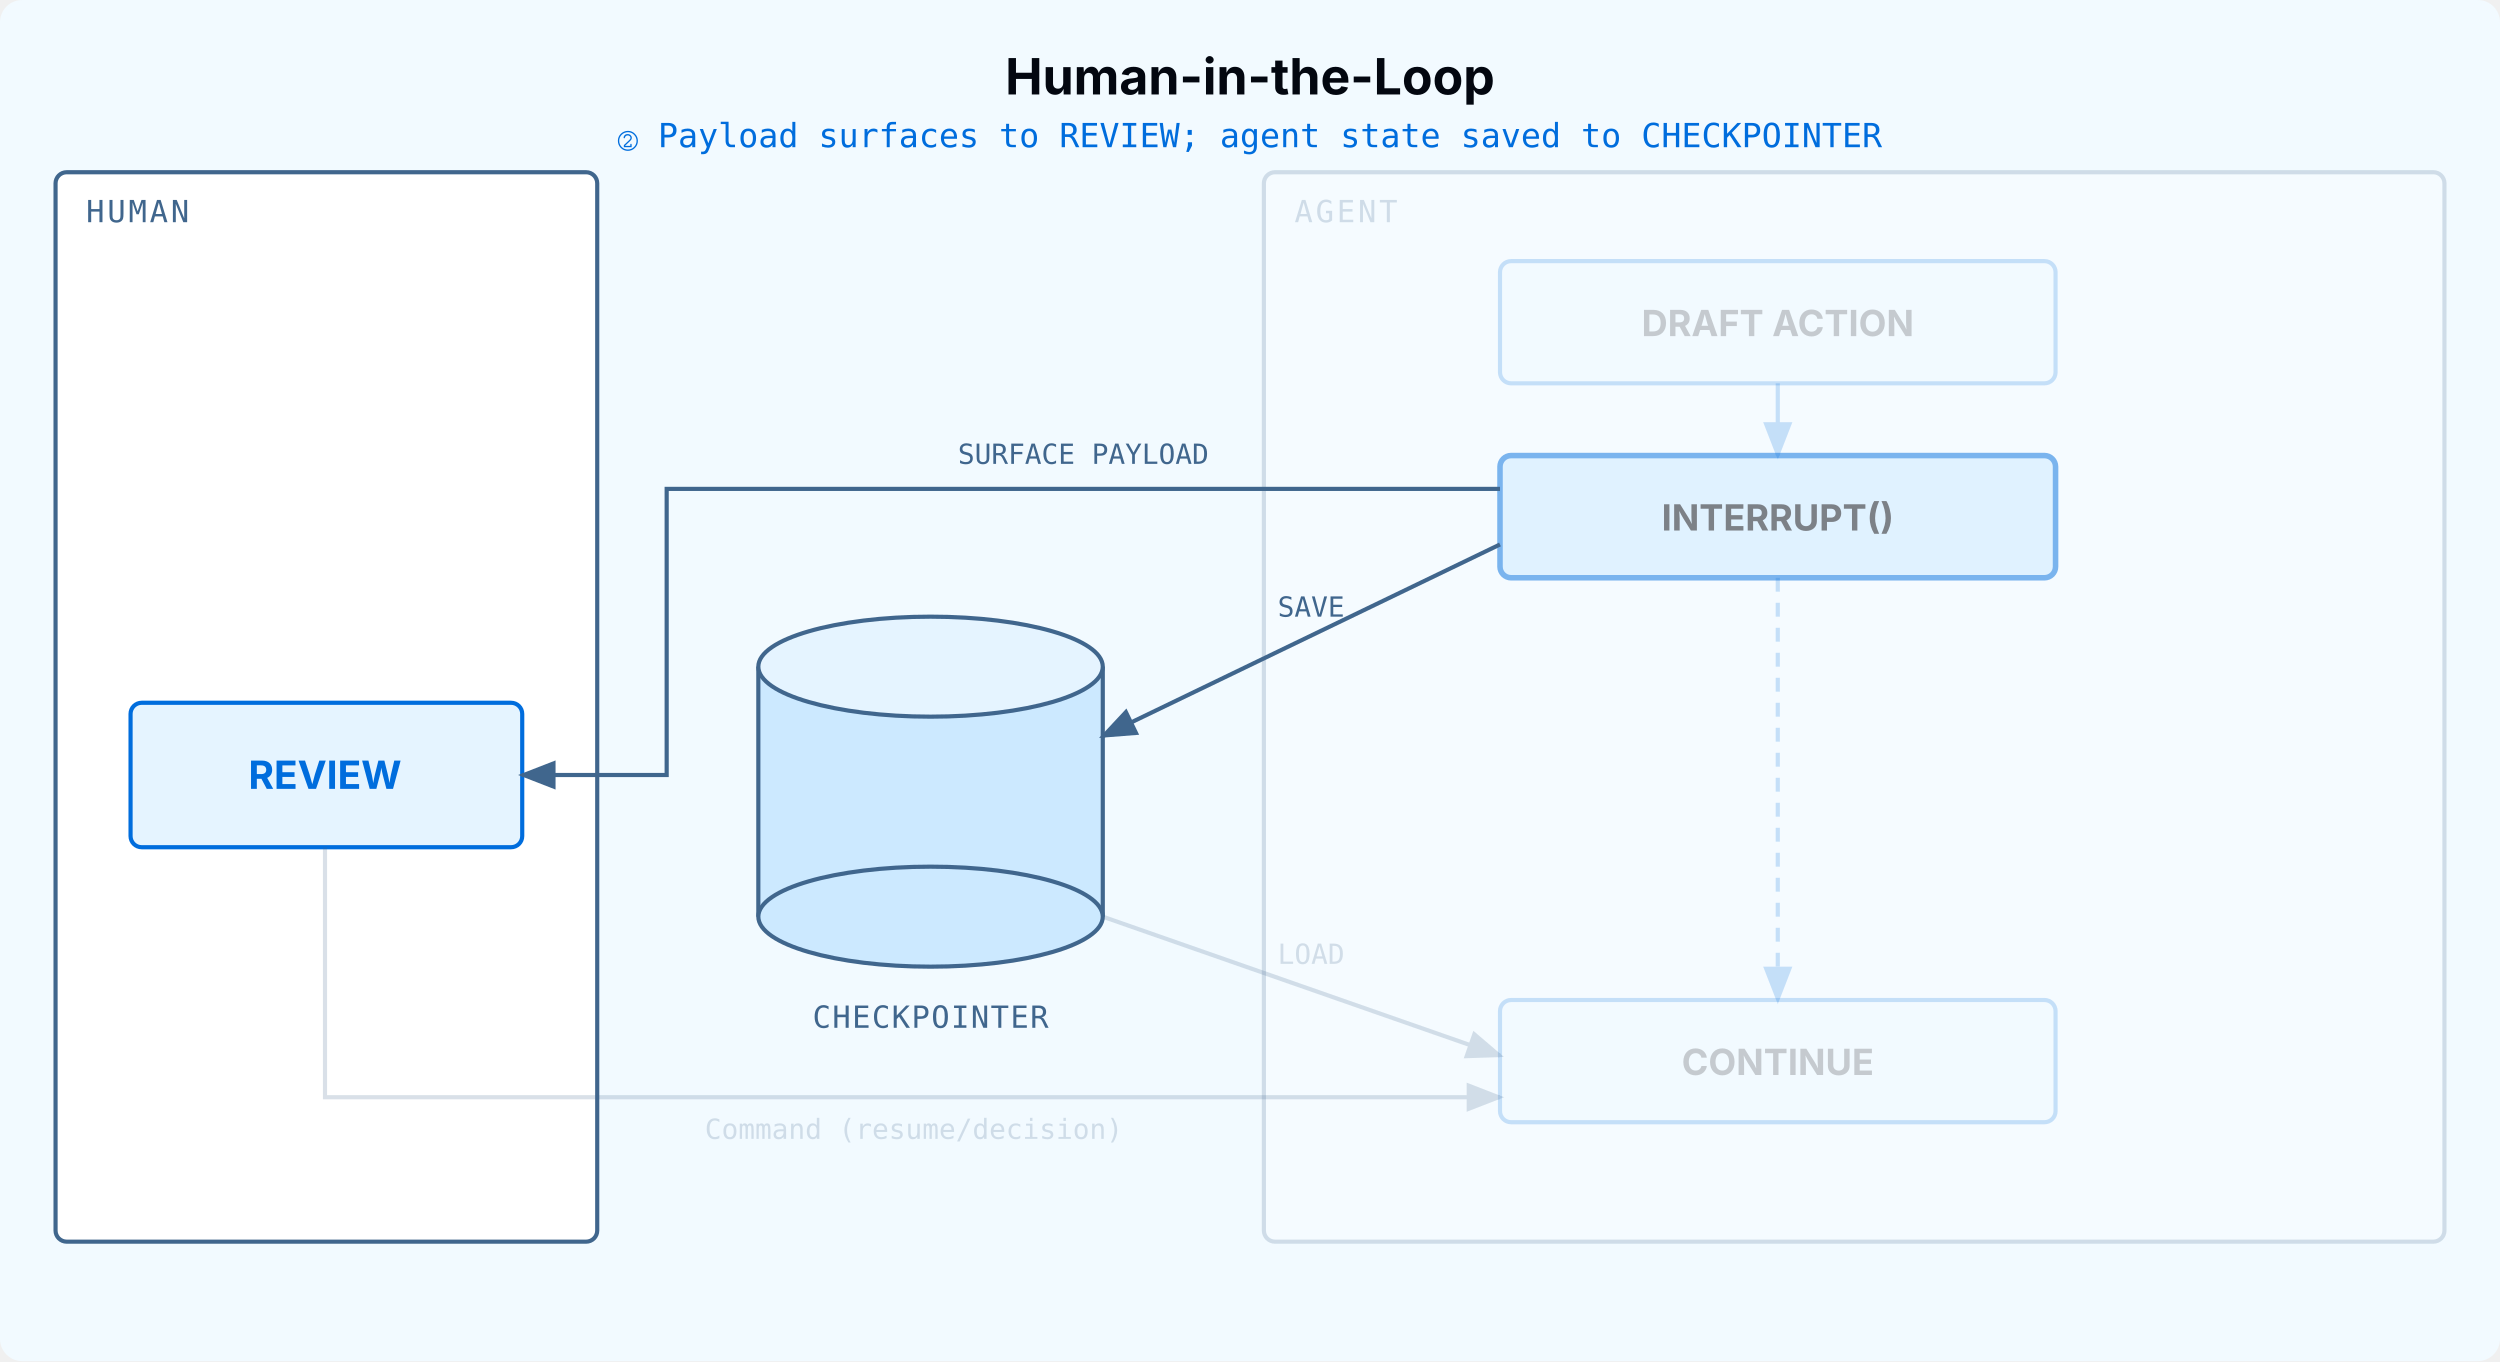
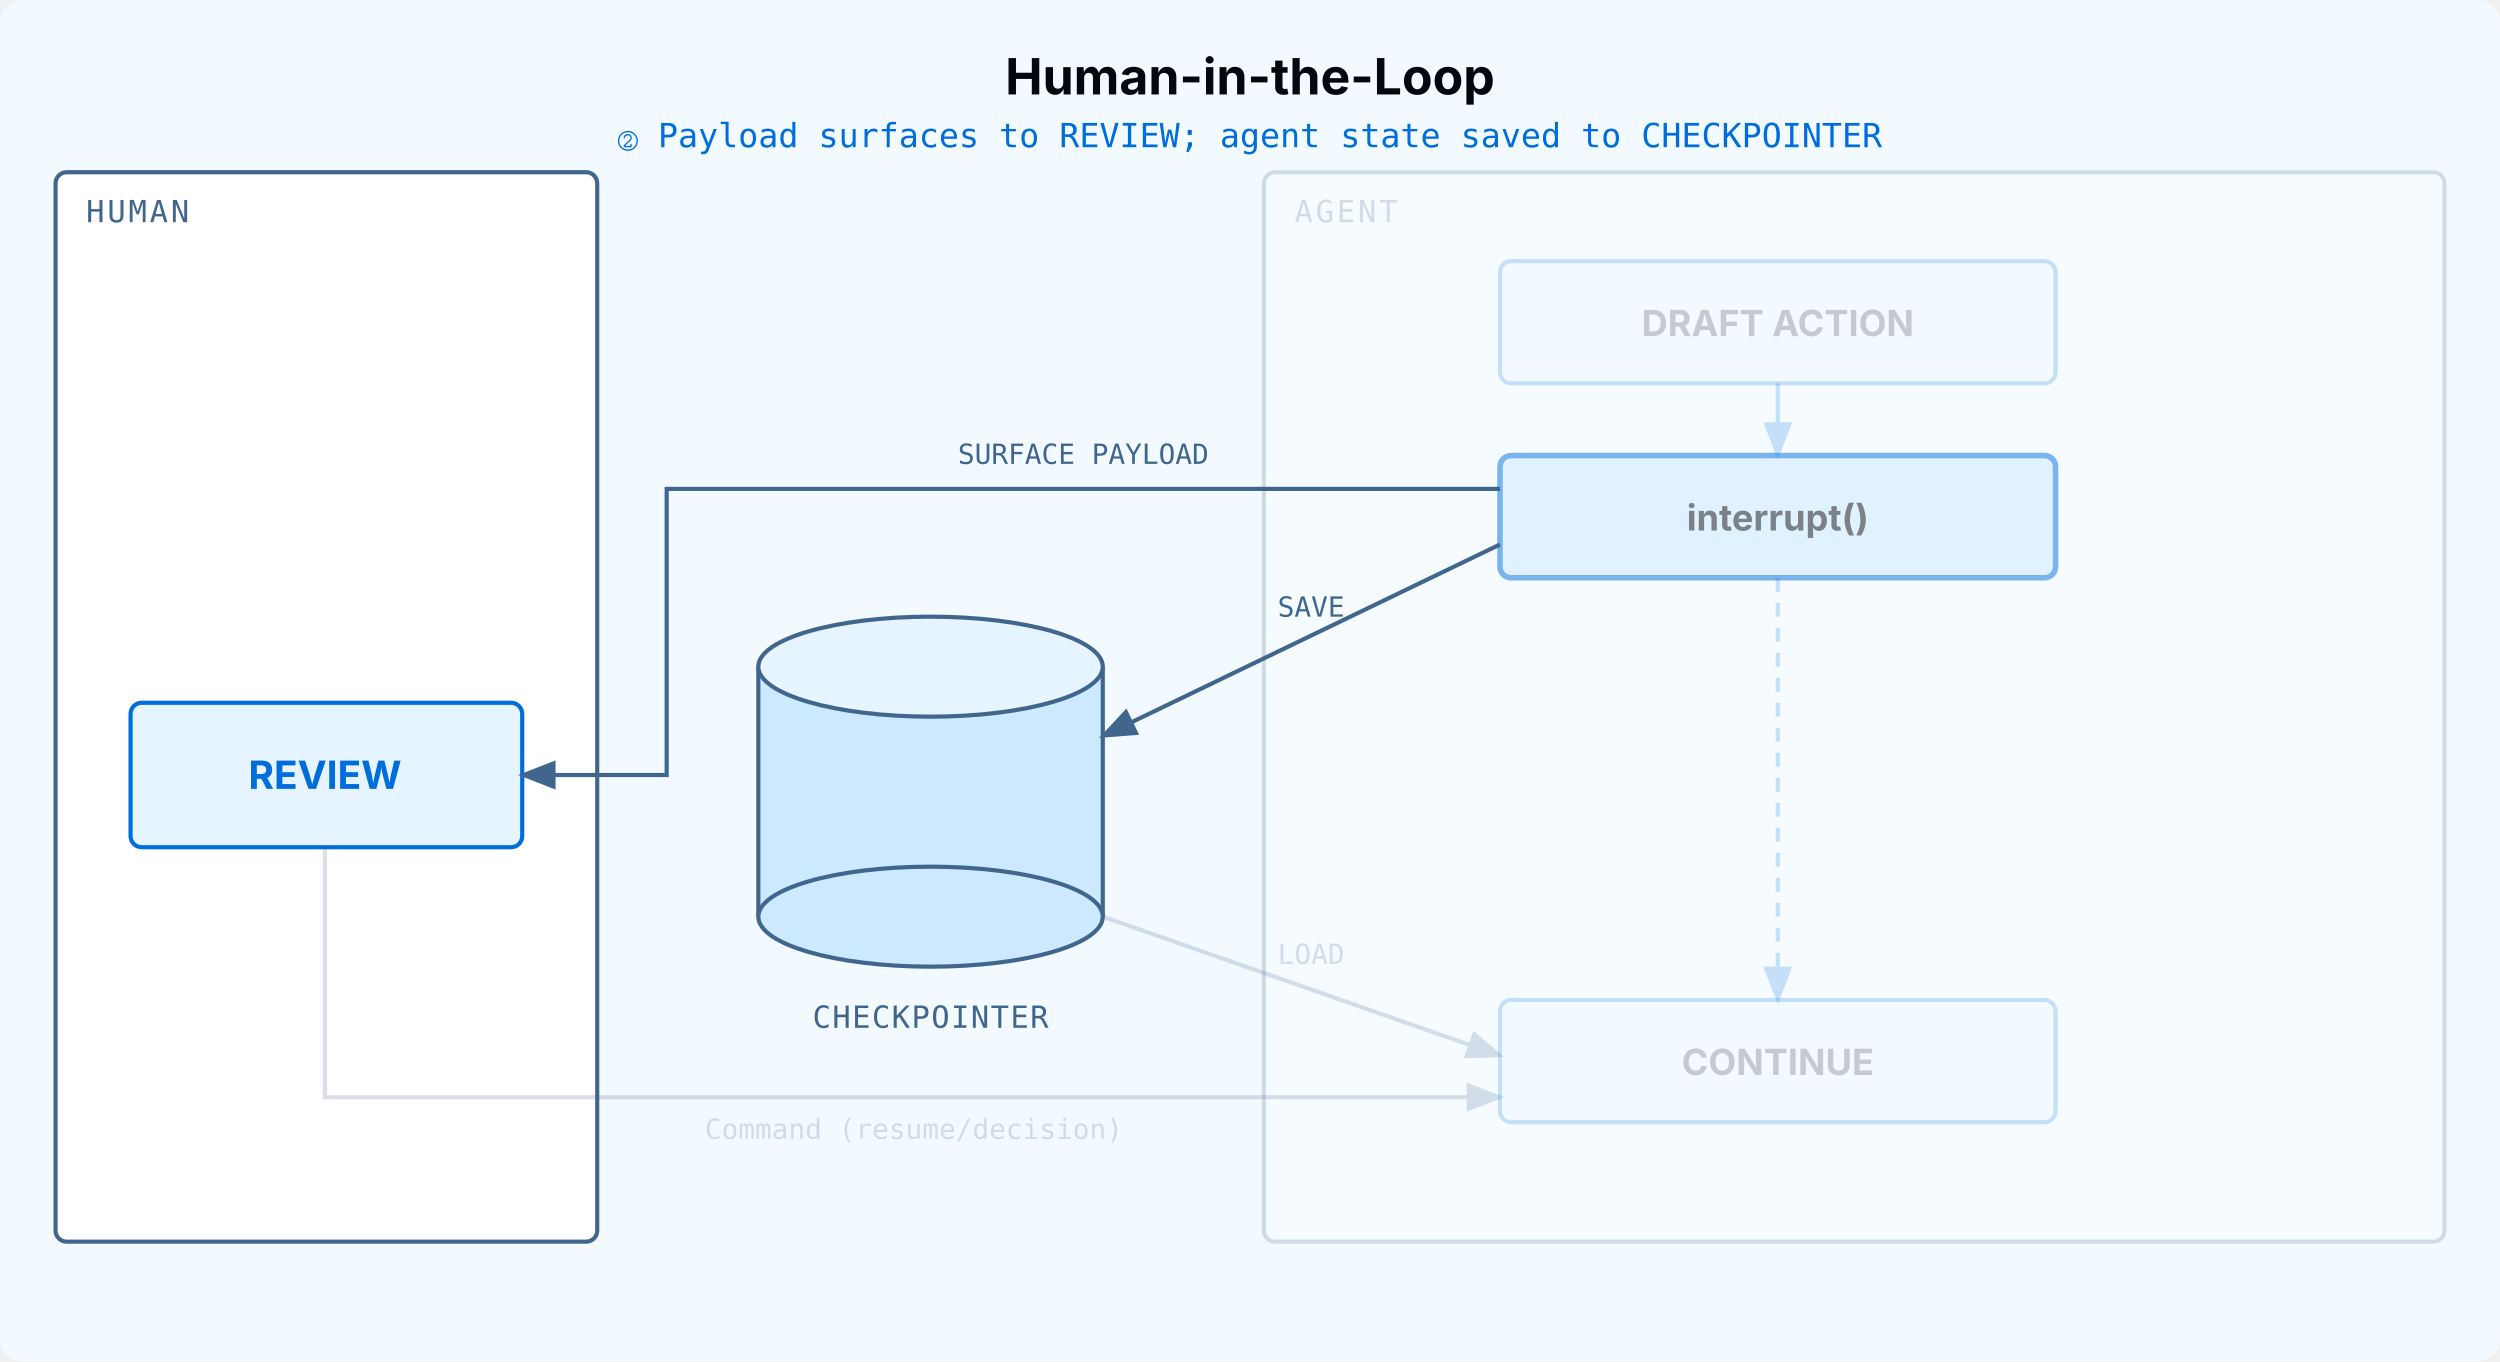
<svg xmlns="http://www.w3.org/2000/svg" width="900" height="490" font-family="'Inter', -apple-system, BlinkMacSystemFont, 'Segoe UI', sans-serif">
  <rect width="900" height="490" fill="#F2FAFF" rx="8" />
  <defs>
    <marker id="arr" markerWidth="9" markerHeight="7" refX="8" refY="3.5" orient="auto">
      <polygon points="0,0 9,3.5 0,7" fill="#40668D" />
    </marker>
    <marker id="arr-blue" markerWidth="9" markerHeight="7" refX="8" refY="3.5" orient="auto">
      <polygon points="0,0 9,3.5 0,7" fill="#006DDD" />
    </marker>
  </defs>
  <text x="450" y="34" text-anchor="middle" font-size="18" font-weight="700" fill="#030710">Human-in-the-Loop</text>
  <text x="450" y="53" text-anchor="middle" font-size="12" fill="#006DDD" font-family="'IBM Plex Mono', ui-monospace, SFMono-Regular, monospace">② Payload surfaces to REVIEW; agent state saved to CHECKPOINTER</text>
  <rect x="20" y="62" width="195" height="385" rx="4" fill="#FFFFFF" stroke="#40668D" stroke-width="1.5" />
  <text x="31" y="80" font-size="11" fill="#40668D" letter-spacing="1" font-family="'IBM Plex Mono', ui-monospace, SFMono-Regular, monospace">HUMAN</text>
  <rect x="47" y="253" width="141" height="52" rx="4" fill="#E5F4FF" stroke="#006DDD" stroke-width="1.5" />
  <text x="117" y="284" text-anchor="middle" font-size="14" font-weight="700" fill="#006DDD">REVIEW</text>
  <rect x="273" y="240" width="124" height="90" fill="#CCE9FF" />
  <line x1="273" y1="240" x2="273" y2="330" stroke="#40668D" stroke-width="1.5" />
  <line x1="397" y1="240" x2="397" y2="330" stroke="#40668D" stroke-width="1.5" />
  <ellipse cx="335" cy="330" rx="62" ry="18" fill="#CCE9FF" stroke="#40668D" stroke-width="1.5" />
  <ellipse cx="335" cy="240" rx="62" ry="18" fill="#E5F4FF" stroke="#40668D" stroke-width="1.5" />
  <text x="335" y="370" text-anchor="middle" font-size="11" fill="#40668D" letter-spacing="0.5" font-family="'IBM Plex Mono', ui-monospace, SFMono-Regular, monospace">CHECKPOINTER</text>
  <g opacity="0.2">
    <rect x="455" y="62" width="425" height="385" rx="4" fill="#FFFFFF" stroke="#40668D" stroke-width="1.5" />
    <text x="466" y="80" font-size="11" fill="#40668D" letter-spacing="1" font-family="'IBM Plex Mono', ui-monospace, SFMono-Regular, monospace">AGENT</text>
  </g>
  <g opacity="0.2">
    <rect x="540" y="94" width="200" height="44" rx="4" fill="#E5F4FF" stroke="#006DDD" stroke-width="1.5" />
    <text x="640" y="121" text-anchor="middle" font-size="13" font-weight="700" fill="#030710">DRAFT ACTION</text>
  </g>
  <g opacity="0.2">
    <line x1="640" y1="138" x2="640" y2="164" stroke="#006DDD" stroke-width="1.5" marker-end="url(#arr-blue)" />
  </g>
  <g opacity="0.5">
    <rect x="540" y="164" width="200" height="44" rx="4" fill="#CCE9FF" stroke="#006DDD" stroke-width="2" />
-     <text x="640" y="191" text-anchor="middle" font-size="13" font-weight="700" fill="#030710">INTERRUPT()</text>
+     <text x="640" y="191" text-anchor="middle" font-size="13" font-weight="700" fill="#030710">interrupt()</text>
  </g>
  <g opacity="0.2">
    <line x1="640" y1="208" x2="640" y2="360" stroke="#006DDD" stroke-width="1.5" stroke-dasharray="5,4" marker-end="url(#arr-blue)" />
  </g>
  <g opacity="0.2">
    <rect x="540" y="360" width="200" height="44" rx="4" fill="#E5F4FF" stroke="#006DDD" stroke-width="1.5" />
    <text x="640" y="387" text-anchor="middle" font-size="13" font-weight="700" fill="#030710">CONTINUE</text>
  </g>
  <path d="M 540,176 H 240 V 279 H 188" stroke="#40668D" stroke-width="1.5" fill="none" marker-end="url(#arr)" />
  <text x="390" y="167" text-anchor="middle" font-size="10" fill="#40668D" font-family="'IBM Plex Mono', ui-monospace, SFMono-Regular, monospace">SURFACE PAYLOAD</text>
  <path d="M 540,196 L 397,265" stroke="#40668D" stroke-width="1.5" fill="none" marker-end="url(#arr)" />
  <text x="472" y="222" text-anchor="middle" font-size="10" fill="#40668D" font-family="'IBM Plex Mono', ui-monospace, SFMono-Regular, monospace">SAVE</text>
  <g opacity="0.2">
    <path d="M 397,330 L 540,380" stroke="#40668D" stroke-width="1.5" fill="none" marker-end="url(#arr)" />
    <text x="472" y="347" text-anchor="middle" font-size="10" fill="#40668D" font-family="'IBM Plex Mono', ui-monospace, SFMono-Regular, monospace">LOAD</text>
  </g>
  <g opacity="0.2">
    <path d="M 117,305 V 395 H 540" stroke="#40668D" stroke-width="1.5" fill="none" marker-end="url(#arr)" />
    <text x="329" y="410" text-anchor="middle" font-size="10" fill="#40668D" font-family="'IBM Plex Mono', ui-monospace, SFMono-Regular, monospace">Command (resume/decision)</text>
  </g>
</svg>
